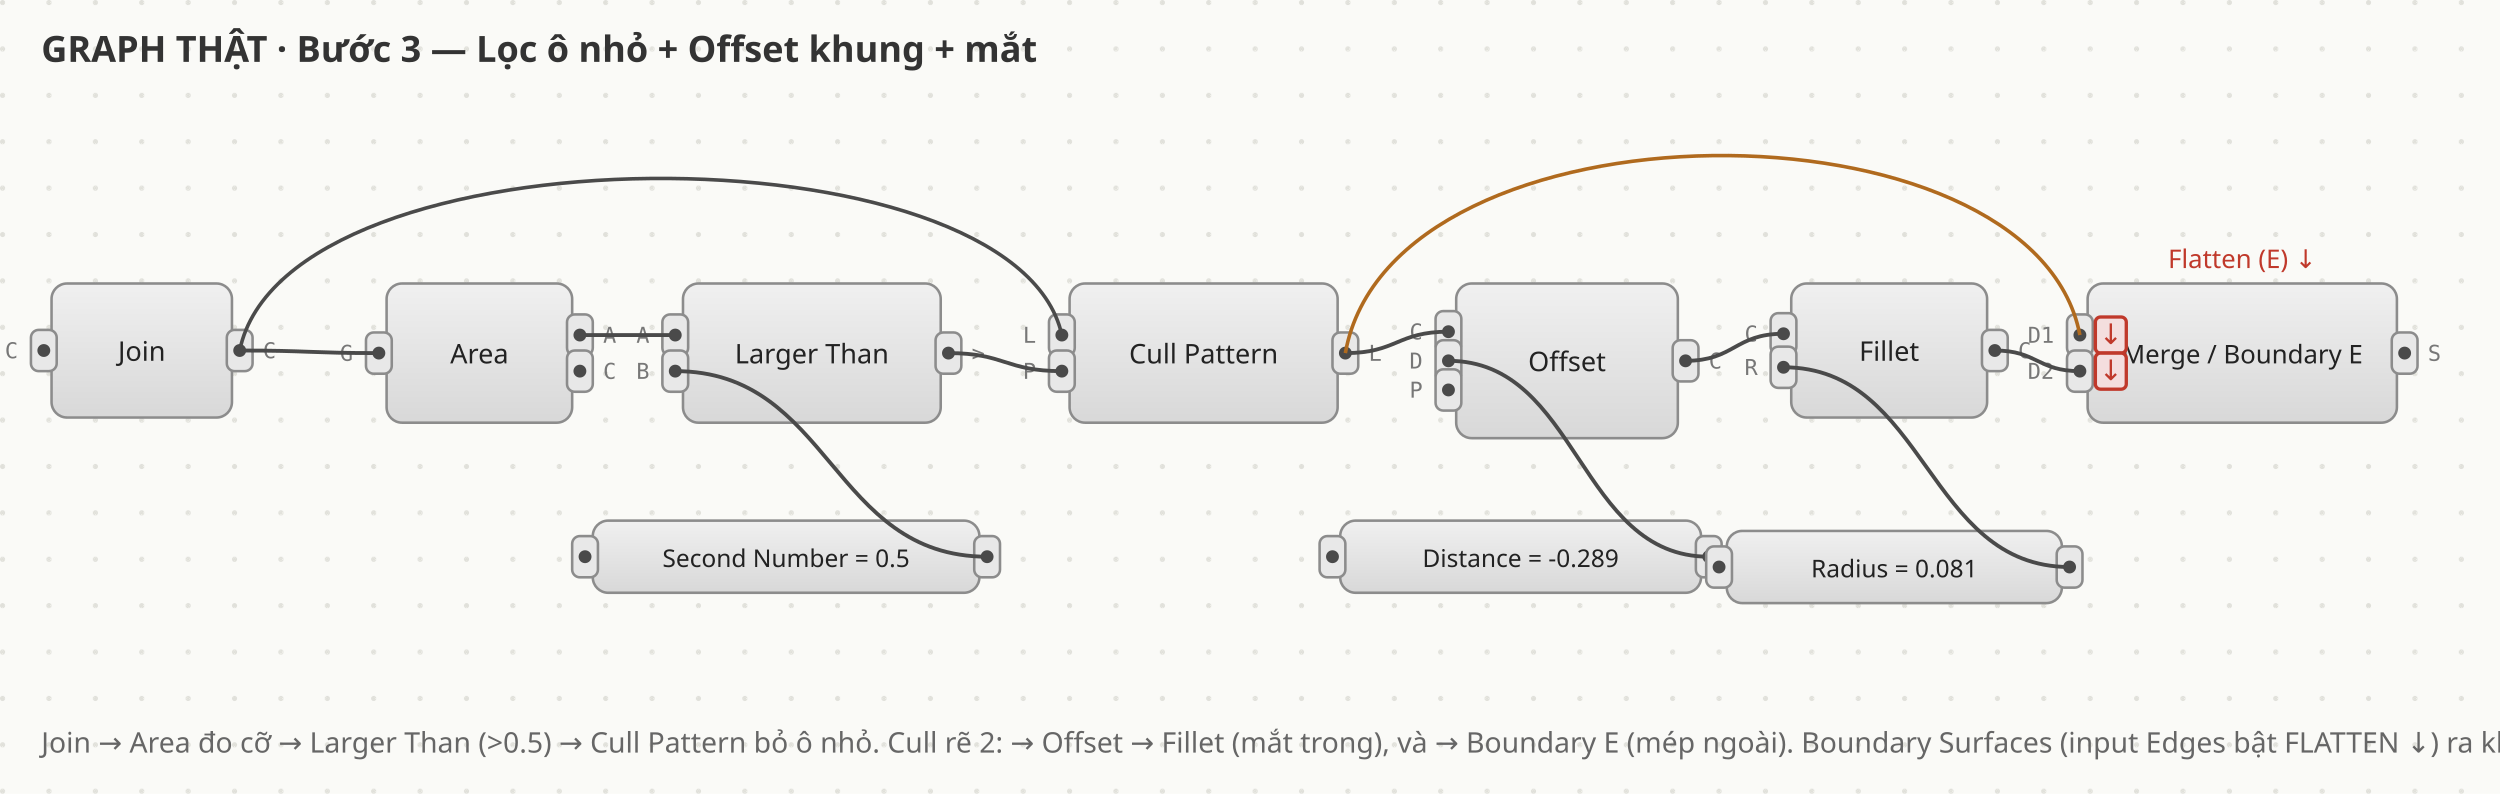
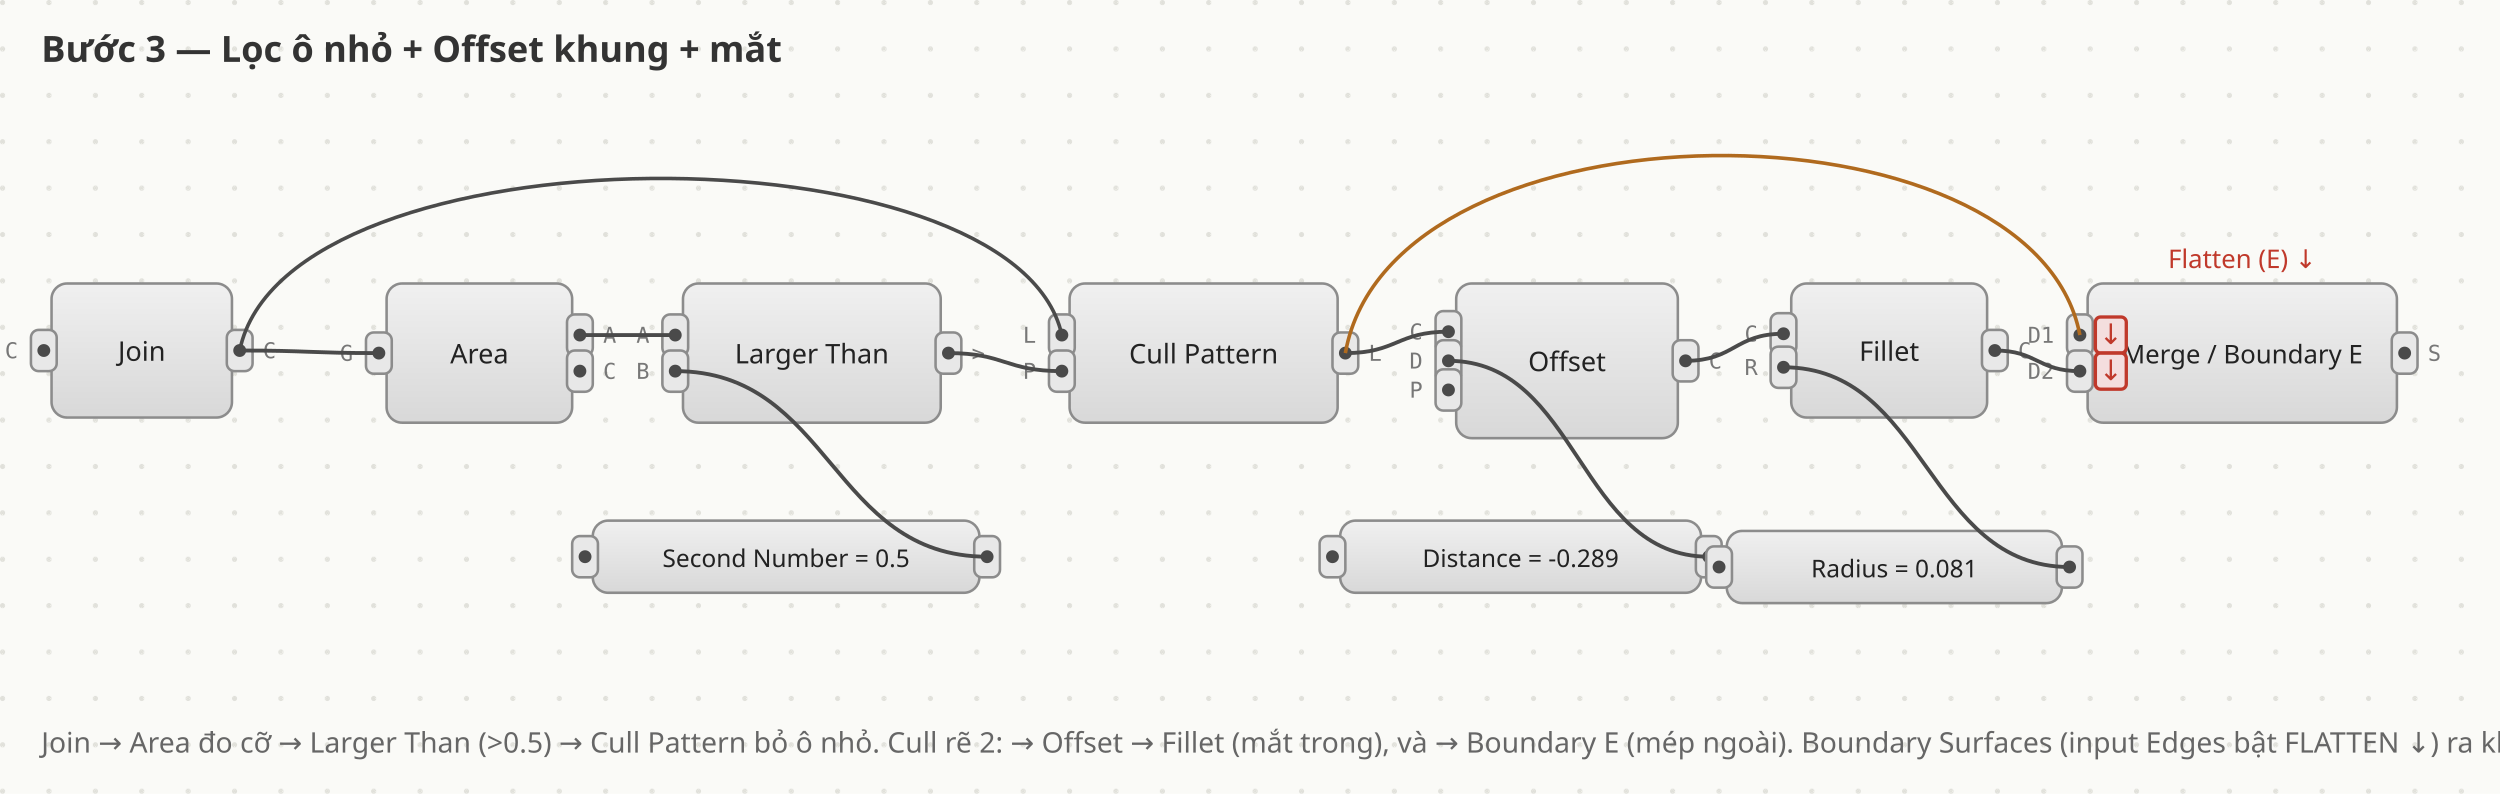
<svg xmlns="http://www.w3.org/2000/svg" width="970" height="308" viewBox="0 0 970 308" font-family="Segoe UI, sans-serif">
  <defs>
    <linearGradient id="ghBody" x1="0" y1="0" x2="0" y2="1">
      <stop offset="0%" stop-color="#F0F0F0" />
      <stop offset="100%" stop-color="#D8D8D8" />
    </linearGradient>
    <pattern id="dots" width="18" height="18" patternUnits="userSpaceOnUse">
      <circle cx="1" cy="1" r="1" fill="#E0E0DA" />
    </pattern>
  </defs>
  <rect x="0" y="0" width="970" height="308" fill="#FAFAF7" />
  <rect x="0" y="0" width="970" height="308" fill="url(#dots)" />
-   <text x="16" y="24" font-size="14" font-weight="600" fill="#333">GRAPH THẬT · Bước 3 — Lọc ô nhỏ + Offset khung + mắt</text>
+   <text x="16" y="24" font-size="14" font-weight="600" fill="#333">Bước 3 — Lọc ô nhỏ + Offset khung + mắt</text>
  <g>
    <rect x="20" y="110" width="70" height="52" rx="6" fill="url(#ghBody)" stroke="#8C8C8C" stroke-width="1" />
    <text x="55.0" y="140.0" text-anchor="middle" font-family="Segoe UI, sans-serif" font-size="10.5" fill="#222">Join</text>
    <rect x="12.0" y="128.0" width="10" height="16" rx="3" fill="#E8E8E8" stroke="#8C8C8C" />
    <circle cx="17.0" cy="136.0" r="2.5" fill="#4A4A4A" />
    <rect x="88.0" y="128.0" width="10" height="16" rx="3" fill="#E8E8E8" stroke="#8C8C8C" />
    <circle cx="93.0" cy="136.0" r="2.5" fill="#4A4A4A" />
  </g>
  <text x="7.0" y="139.0" text-anchor="end" font-family="Consolas, monospace" font-size="8.5" fill="#777">C</text>
  <text x="102.0" y="139.0" text-anchor="start" font-family="Consolas, monospace" font-size="8.5" fill="#777">C</text>
  <g>
    <rect x="150" y="110" width="72" height="54" rx="6" fill="url(#ghBody)" stroke="#8C8C8C" stroke-width="1" />
    <text x="186.0" y="141.0" text-anchor="middle" font-family="Segoe UI, sans-serif" font-size="10.5" fill="#222">Area</text>
    <rect x="142.0" y="129.0" width="10" height="16" rx="3" fill="#E8E8E8" stroke="#8C8C8C" />
    <circle cx="147.0" cy="137.0" r="2.5" fill="#4A4A4A" />
    <rect x="220.0" y="122.0" width="10" height="16" rx="3" fill="#E8E8E8" stroke="#8C8C8C" />
    <circle cx="225.0" cy="130.0" r="2.5" fill="#4A4A4A" />
    <rect x="220.0" y="136.0" width="10" height="16" rx="3" fill="#E8E8E8" stroke="#8C8C8C" />
    <circle cx="225.0" cy="144.0" r="2.5" fill="#4A4A4A" />
  </g>
  <text x="137.0" y="140.0" text-anchor="end" font-family="Consolas, monospace" font-size="8.5" fill="#777">G</text>
  <text x="234.0" y="133.0" text-anchor="start" font-family="Consolas, monospace" font-size="8.5" fill="#777">A</text>
  <text x="234.0" y="147.0" text-anchor="start" font-family="Consolas, monospace" font-size="8.5" fill="#777">C</text>
  <path d="M 93.0,136.0 C 120.0,136.0 120.0,137.0 147.0,137.0" stroke="#4A4A4A" stroke-width="1.5" fill="none" />
  <g>
    <rect x="265" y="110" width="100" height="54" rx="6" fill="url(#ghBody)" stroke="#8C8C8C" stroke-width="1" />
    <text x="315.0" y="141.0" text-anchor="middle" font-family="Segoe UI, sans-serif" font-size="10.5" fill="#222">Larger Than</text>
    <rect x="257.0" y="122.0" width="10" height="16" rx="3" fill="#E8E8E8" stroke="#8C8C8C" />
    <circle cx="262.0" cy="130.0" r="2.5" fill="#4A4A4A" />
    <rect x="257.0" y="136.0" width="10" height="16" rx="3" fill="#E8E8E8" stroke="#8C8C8C" />
    <circle cx="262.0" cy="144.0" r="2.5" fill="#4A4A4A" />
    <rect x="363.0" y="129.0" width="10" height="16" rx="3" fill="#E8E8E8" stroke="#8C8C8C" />
    <circle cx="368.0" cy="137.0" r="2.5" fill="#4A4A4A" />
  </g>
  <text x="252.0" y="133.0" text-anchor="end" font-family="Consolas, monospace" font-size="8.5" fill="#777">A</text>
  <text x="252.0" y="147.0" text-anchor="end" font-family="Consolas, monospace" font-size="8.5" fill="#777">B</text>
  <text x="377.0" y="140.0" text-anchor="start" font-family="Consolas, monospace" font-size="8.5" fill="#777">&gt;</text>
  <path d="M 225.0,130.0 C 243.5,130.0 243.5,130.0 262.0,130.0" stroke="#4A4A4A" stroke-width="1.5" fill="none" />
  <g>
    <rect x="415" y="110" width="104" height="54" rx="6" fill="url(#ghBody)" stroke="#8C8C8C" stroke-width="1" />
    <text x="467.0" y="141.0" text-anchor="middle" font-family="Segoe UI, sans-serif" font-size="10.5" fill="#222">Cull Pattern</text>
    <rect x="407.0" y="122.0" width="10" height="16" rx="3" fill="#E8E8E8" stroke="#8C8C8C" />
    <circle cx="412.0" cy="130.0" r="2.5" fill="#4A4A4A" />
    <rect x="407.0" y="136.0" width="10" height="16" rx="3" fill="#E8E8E8" stroke="#8C8C8C" />
    <circle cx="412.0" cy="144.0" r="2.5" fill="#4A4A4A" />
    <rect x="517.0" y="129.0" width="10" height="16" rx="3" fill="#E8E8E8" stroke="#8C8C8C" />
    <circle cx="522.0" cy="137.0" r="2.5" fill="#4A4A4A" />
  </g>
  <text x="402.0" y="133.0" text-anchor="end" font-family="Consolas, monospace" font-size="8.5" fill="#777">L</text>
  <text x="402.0" y="147.0" text-anchor="end" font-family="Consolas, monospace" font-size="8.5" fill="#777">P</text>
  <text x="531.0" y="140.0" text-anchor="start" font-family="Consolas, monospace" font-size="8.5" fill="#777">L</text>
  <path d="M 368.0,137.0 C 390.0,137.0 390.0,144.0 412.0,144.0" stroke="#4A4A4A" stroke-width="1.5" fill="none" />
  <path d="M 93.0,136.0 C 111.0,48.0 394.0,48.0 412.0,130.0" stroke="#4A4A4A" stroke-width="1.4" fill="none" />
  <g>
    <rect x="565" y="110" width="86" height="60" rx="6" fill="url(#ghBody)" stroke="#8C8C8C" stroke-width="1" />
    <text x="608.0" y="144.0" text-anchor="middle" font-family="Segoe UI, sans-serif" font-size="10.5" fill="#222">Offset</text>
    <rect x="557.0" y="120.7" width="10" height="16" rx="3" fill="#E8E8E8" stroke="#8C8C8C" />
    <circle cx="562.0" cy="128.7" r="2.5" fill="#4A4A4A" />
    <rect x="557.0" y="132.0" width="10" height="16" rx="3" fill="#E8E8E8" stroke="#8C8C8C" />
    <circle cx="562.0" cy="140.0" r="2.5" fill="#4A4A4A" />
    <rect x="557.0" y="143.3" width="10" height="16" rx="3" fill="#E8E8E8" stroke="#8C8C8C" />
    <circle cx="562.0" cy="151.3" r="2.5" fill="#4A4A4A" />
    <rect x="649.0" y="132.0" width="10" height="16" rx="3" fill="#E8E8E8" stroke="#8C8C8C" />
    <circle cx="654.0" cy="140.0" r="2.5" fill="#4A4A4A" />
  </g>
  <text x="552.0" y="131.7" text-anchor="end" font-family="Consolas, monospace" font-size="8.5" fill="#777">C</text>
  <text x="552.0" y="143.0" text-anchor="end" font-family="Consolas, monospace" font-size="8.5" fill="#777">D</text>
  <text x="552.0" y="154.3" text-anchor="end" font-family="Consolas, monospace" font-size="8.5" fill="#777">P</text>
  <text x="663.0" y="143.0" text-anchor="start" font-family="Consolas, monospace" font-size="8.5" fill="#777">C</text>
  <path d="M 522.0,137.0 C 542.0,137.0 542.0,128.7 562.0,128.7" stroke="#4A4A4A" stroke-width="1.5" fill="none" />
  <g>
    <rect x="695" y="110" width="76" height="52" rx="6" fill="url(#ghBody)" stroke="#8C8C8C" stroke-width="1" />
    <text x="733.0" y="140.0" text-anchor="middle" font-family="Segoe UI, sans-serif" font-size="10.5" fill="#222">Fillet</text>
    <rect x="687.0" y="121.5" width="10" height="16" rx="3" fill="#E8E8E8" stroke="#8C8C8C" />
    <circle cx="692.0" cy="129.5" r="2.5" fill="#4A4A4A" />
    <rect x="687.0" y="134.5" width="10" height="16" rx="3" fill="#E8E8E8" stroke="#8C8C8C" />
    <circle cx="692.0" cy="142.5" r="2.5" fill="#4A4A4A" />
    <rect x="769.0" y="128.0" width="10" height="16" rx="3" fill="#E8E8E8" stroke="#8C8C8C" />
    <circle cx="774.0" cy="136.0" r="2.5" fill="#4A4A4A" />
  </g>
  <text x="682.0" y="132.5" text-anchor="end" font-family="Consolas, monospace" font-size="8.5" fill="#777">C</text>
  <text x="682.0" y="145.5" text-anchor="end" font-family="Consolas, monospace" font-size="8.5" fill="#777">R</text>
  <text x="783.0" y="139.0" text-anchor="start" font-family="Consolas, monospace" font-size="8.5" fill="#777">C</text>
  <path d="M 654.0,140.0 C 673.0,140.0 673.0,129.5 692.0,129.5" stroke="#4A4A4A" stroke-width="1.5" fill="none" />
  <g>
    <rect x="810" y="110" width="120" height="54" rx="6" fill="url(#ghBody)" stroke="#8C8C8C" stroke-width="1" />
    <text x="870.0" y="141.0" text-anchor="middle" font-family="Segoe UI, sans-serif" font-size="10" fill="#222">Merge / Boundary E</text>
    <rect x="802.0" y="122.0" width="10" height="16" rx="3" fill="#E8E8E8" stroke="#8C8C8C" />
    <circle cx="807.0" cy="130.0" r="2.5" fill="#4A4A4A" />
    <rect x="802.0" y="136.0" width="10" height="16" rx="3" fill="#E8E8E8" stroke="#8C8C8C" />
    <circle cx="807.0" cy="144.0" r="2.5" fill="#4A4A4A" />
    <rect x="928.0" y="129.0" width="10" height="16" rx="3" fill="#E8E8E8" stroke="#8C8C8C" />
    <circle cx="933.0" cy="137.0" r="2.5" fill="#4A4A4A" />
  </g>
  <text x="797.0" y="133.0" text-anchor="end" font-family="Consolas, monospace" font-size="8.5" fill="#777">D1</text>
  <text x="797.0" y="147.0" text-anchor="end" font-family="Consolas, monospace" font-size="8.5" fill="#777">D2</text>
  <text x="942.0" y="140.0" text-anchor="start" font-family="Consolas, monospace" font-size="8.5" fill="#777">S</text>
  <path d="M 774.0,136.0 C 790.5,136.0 790.5,144.0 807.0,144.0" stroke="#4A4A4A" stroke-width="1.5" fill="none" />
  <path d="M 522.0,137.0 C 540.0,36.0 789.0,36.0 807.0,130.0" stroke="#b06a1e" stroke-width="1.4" fill="none" />
  <rect x="813.0" y="123.0" width="12" height="14" rx="2" fill="#f4dede" stroke="#c0392b" stroke-width="1.3" />
  <text x="819.0" y="133.5" text-anchor="middle" font-family="Segoe UI" font-size="11" fill="#c0392b">↓</text>
  <rect x="813.0" y="137.0" width="12" height="14" rx="2" fill="#f4dede" stroke="#c0392b" stroke-width="1.3" />
  <text x="819.0" y="147.5" text-anchor="middle" font-family="Segoe UI" font-size="11" fill="#c0392b">↓</text>
  <text x="870" y="104" text-anchor="middle" font-family="Segoe UI" font-size="10" fill="#c0392b">Flatten (E) ↓</text>
  <g>
    <rect x="230" y="202" width="150" height="28" rx="6" fill="url(#ghBody)" stroke="#8C8C8C" stroke-width="1" />
    <text x="305.0" y="220.0" text-anchor="middle" font-family="Segoe UI, sans-serif" font-size="9.5" fill="#222">Second Number = 0.5</text>
    <rect x="222.0" y="208.0" width="10" height="16" rx="3" fill="#E8E8E8" stroke="#8C8C8C" />
    <circle cx="227.0" cy="216.0" r="2.5" fill="#4A4A4A" />
    <rect x="378.0" y="208.0" width="10" height="16" rx="3" fill="#E8E8E8" stroke="#8C8C8C" />
    <circle cx="383.0" cy="216.0" r="2.5" fill="#4A4A4A" />
  </g>
  <path d="M 383.0,216.0 C 322.5,216.0 322.5,144.0 262.0,144.0" stroke="#4A4A4A" stroke-width="1.5" fill="none" />
  <g>
    <rect x="520" y="202" width="140" height="28" rx="6" fill="url(#ghBody)" stroke="#8C8C8C" stroke-width="1" />
    <text x="590.0" y="220.0" text-anchor="middle" font-family="Segoe UI, sans-serif" font-size="9.5" fill="#222">Distance = -0.289</text>
    <rect x="512.0" y="208.0" width="10" height="16" rx="3" fill="#E8E8E8" stroke="#8C8C8C" />
    <circle cx="517.0" cy="216.0" r="2.5" fill="#4A4A4A" />
    <rect x="658.0" y="208.0" width="10" height="16" rx="3" fill="#E8E8E8" stroke="#8C8C8C" />
    <circle cx="663.0" cy="216.0" r="2.5" fill="#4A4A4A" />
  </g>
  <path d="M 663.0,216.0 C 612.5,216.0 612.5,140.0 562.0,140.0" stroke="#4A4A4A" stroke-width="1.5" fill="none" />
  <g>
    <rect x="670" y="206" width="130" height="28" rx="6" fill="url(#ghBody)" stroke="#8C8C8C" stroke-width="1" />
    <text x="735.0" y="224.0" text-anchor="middle" font-family="Segoe UI, sans-serif" font-size="9.5" fill="#222">Radius = 0.081</text>
    <rect x="662.0" y="212.0" width="10" height="16" rx="3" fill="#E8E8E8" stroke="#8C8C8C" />
    <circle cx="667.0" cy="220.0" r="2.5" fill="#4A4A4A" />
    <rect x="798.0" y="212.0" width="10" height="16" rx="3" fill="#E8E8E8" stroke="#8C8C8C" />
    <circle cx="803.0" cy="220.0" r="2.5" fill="#4A4A4A" />
  </g>
  <path d="M 803.0,220.0 C 747.5,220.0 747.5,142.5 692.0,142.5" stroke="#4A4A4A" stroke-width="1.5" fill="none" />
  <text x="16" y="292" font-family="Segoe UI" font-size="11" fill="#666">Join → Area đo cỡ → Larger Than (&gt;0.5) → Cull Pattern bỏ ô nhỏ. Cull rẽ 2: → Offset → Fillet (mắt trong), và → Boundary E (mép ngoài). Boundary Surfaces (input Edges bật FLATTEN ↓) ra khung gỗ có lỗ.</text>
</svg>
